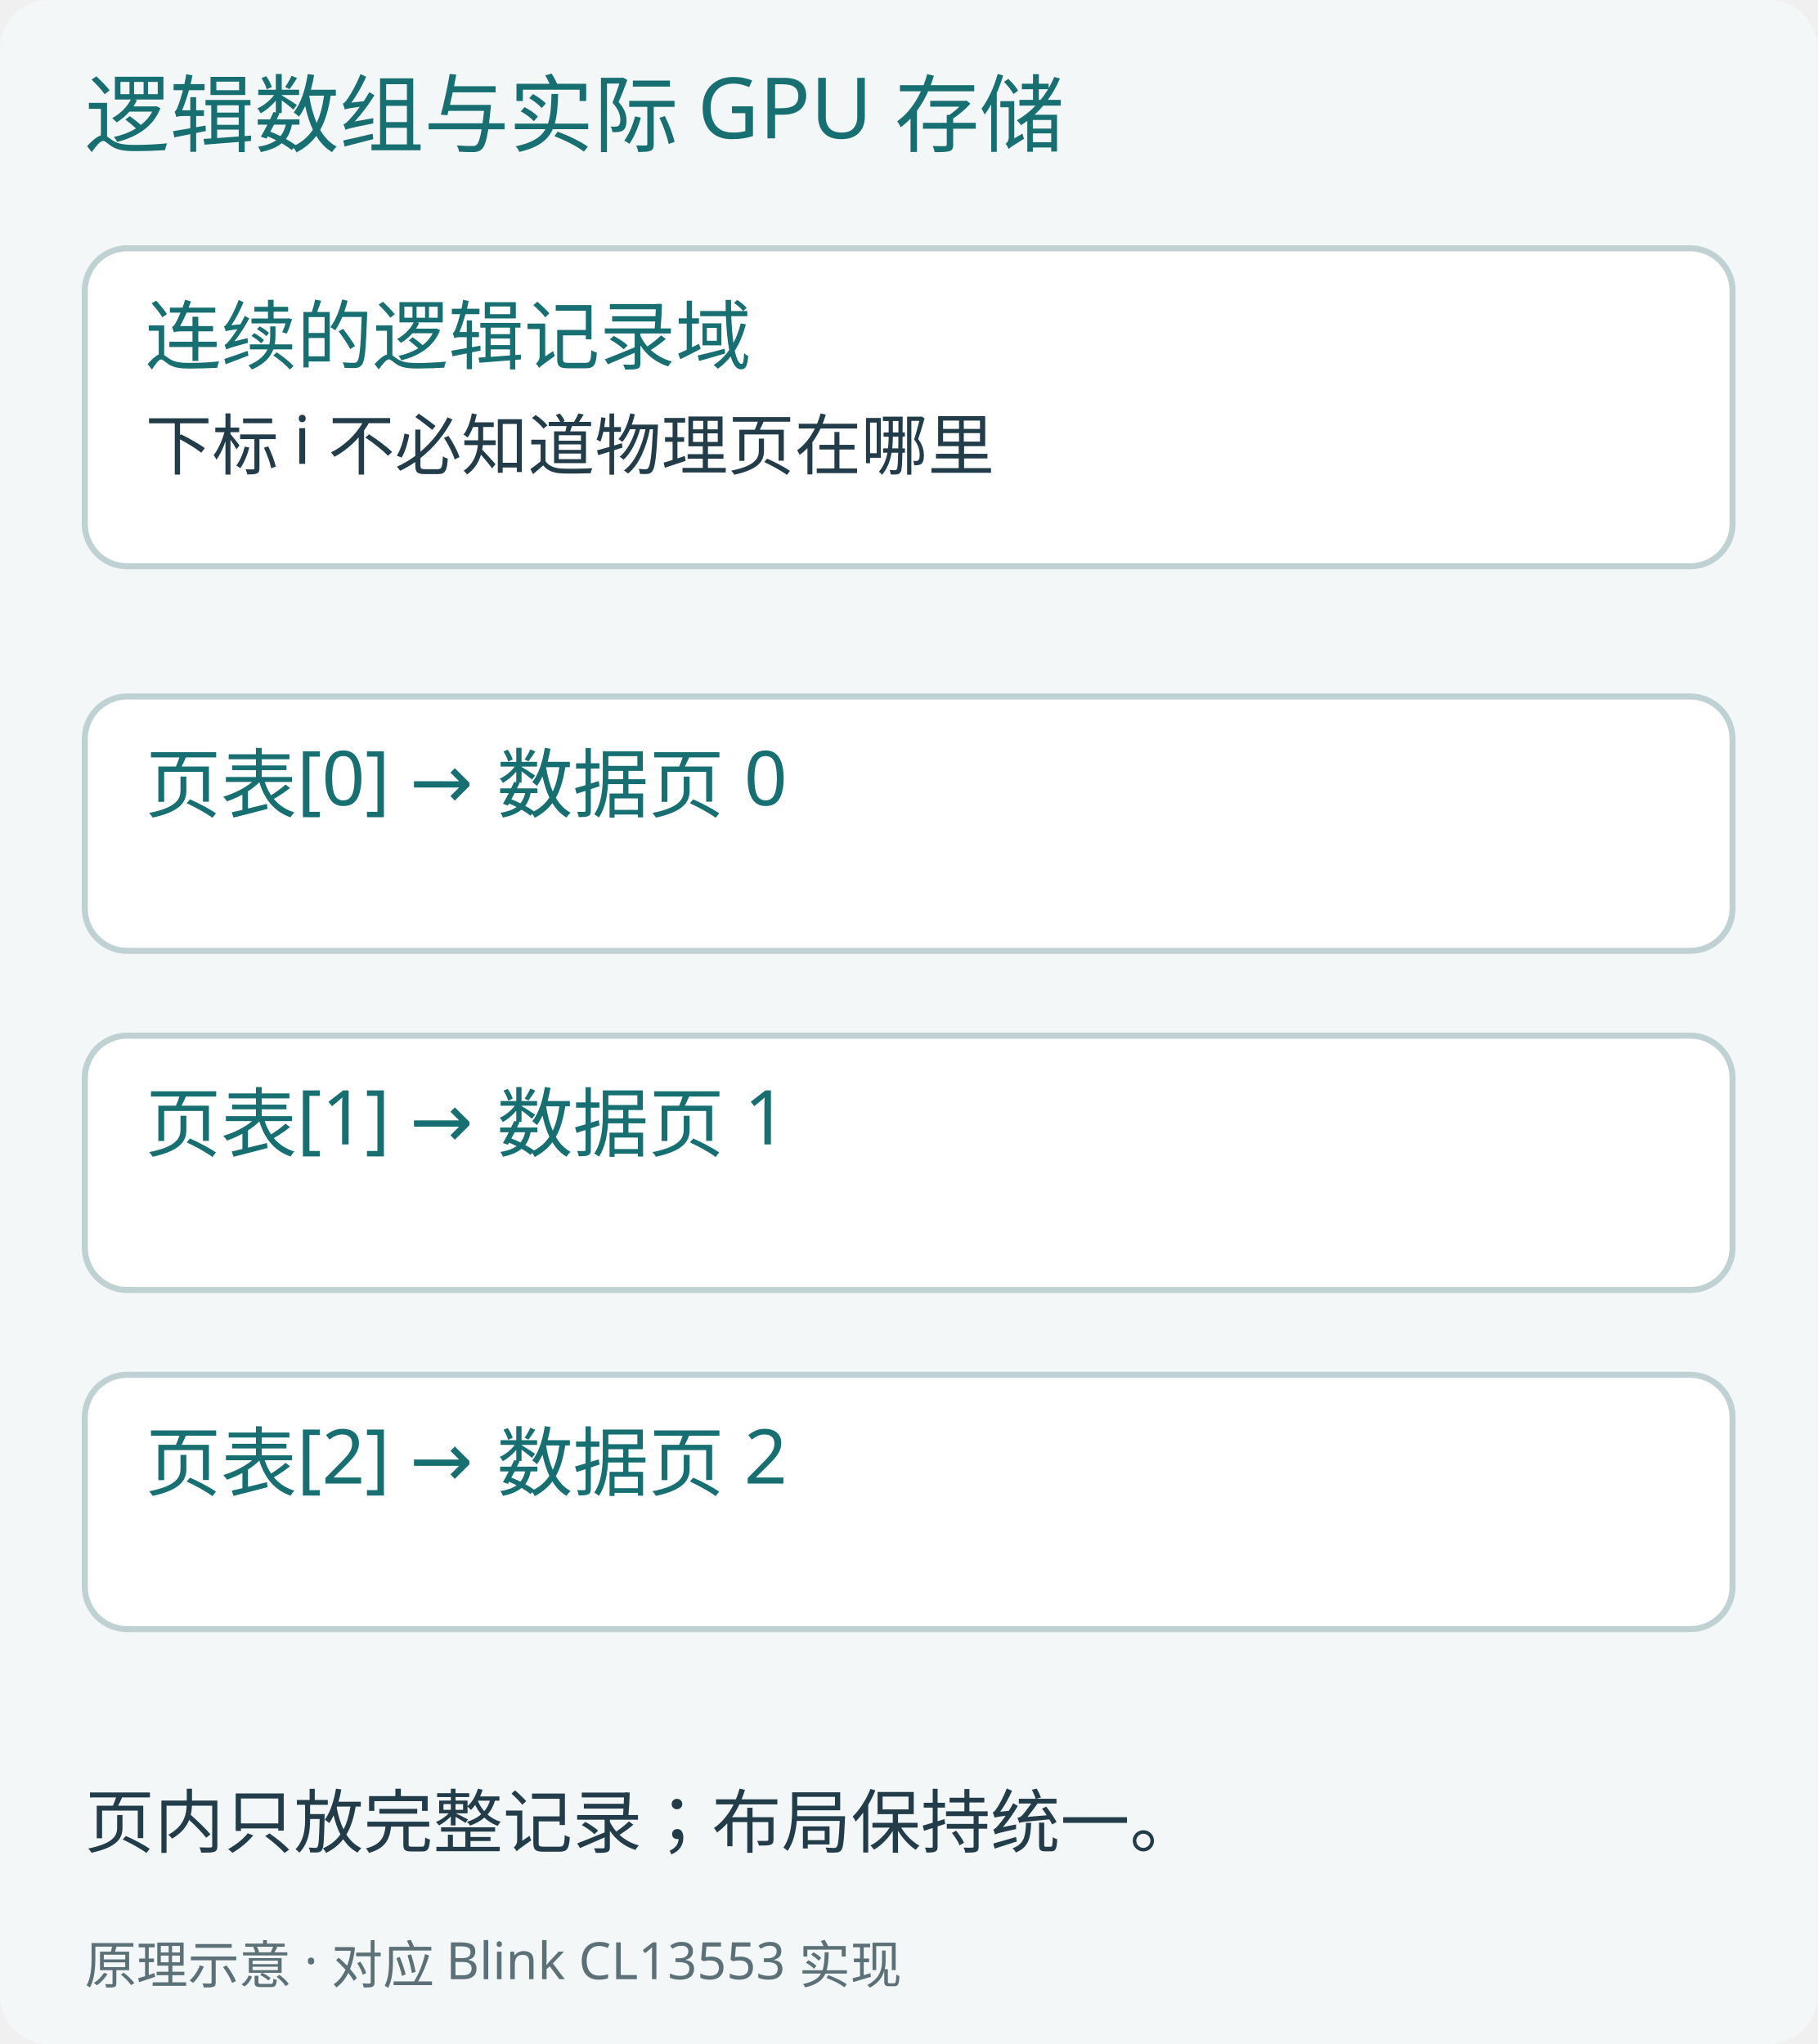
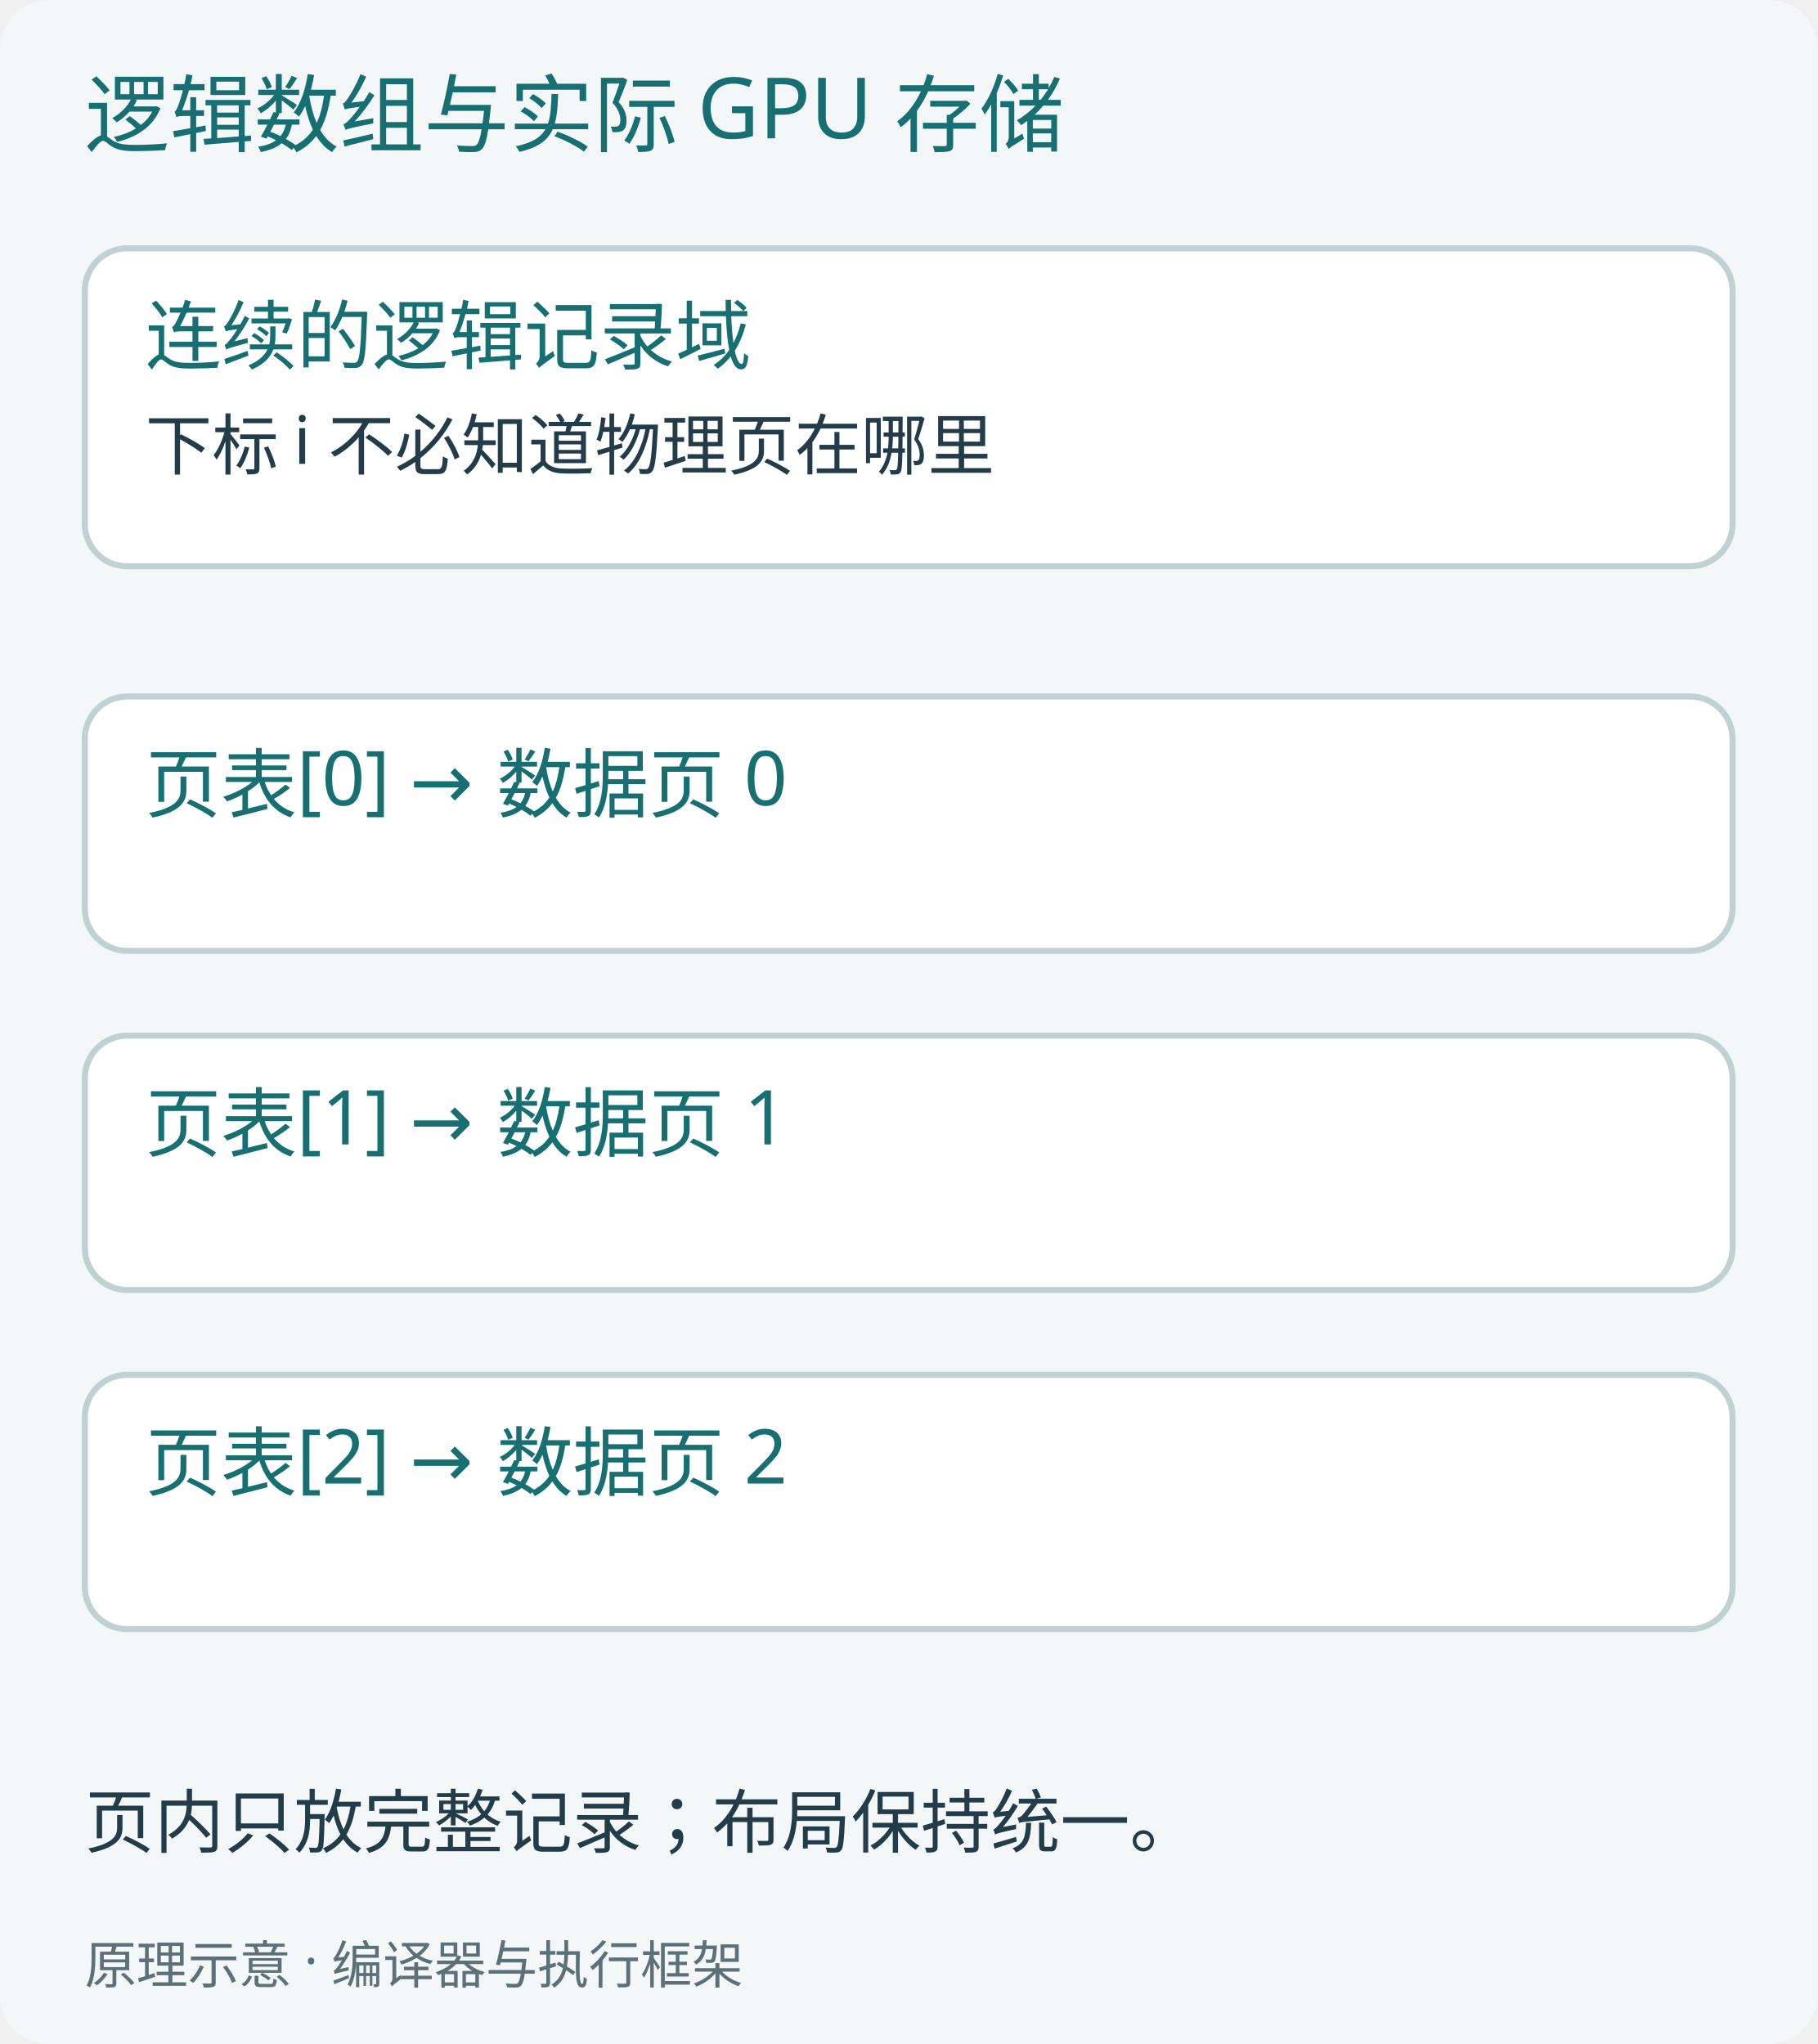
<svg xmlns="http://www.w3.org/2000/svg" width="600" height="675" viewBox="0 0 600 675">
  <defs>
    <marker id="a" viewBox="0 0 10 10" refX="8" refY="5" markerWidth="7" markerHeight="7" orient="auto">
      <path d="M 0 0 L 10 5 L 0 10 z" fill="#176f72" />
    </marker>
  </defs>
  <rect width="600" height="675" rx="16" fill="#f4f7f7" />
  <text x="28" y="48" font-family="SimHei" font-size="28" fill="#176f72" text-anchor="start">逻辑数组与实际 GPU 存储</text>
  <rect x="28" y="82" width="544" height="105" rx="14" fill="white" stroke="#bfd1d2" stroke-width="2" />
  <text x="48" y="120" font-family="SimHei" font-size="25" fill="#176f72" text-anchor="start">连续的逻辑记录域</text>
  <text x="48" y="155" font-family="SimHei" font-size="22" fill="#233c49" text-anchor="start">下标 i 不必知道物理页在哪里</text>
  <rect x="28" y="230" width="544" height="84" rx="14" fill="white" stroke="#bfd1d2" stroke-width="2" />
  <text x="48" y="268" font-family="SimHei" font-size="25" fill="#176f72" text-anchor="start">页表[0] → 数据页 0</text>
  <rect x="28" y="342" width="544" height="84" rx="14" fill="white" stroke="#bfd1d2" stroke-width="2" />
  <text x="48" y="380" font-family="SimHei" font-size="25" fill="#176f72" text-anchor="start">页表[1] → 数据页 1</text>
  <rect x="28" y="454" width="544" height="84" rx="14" fill="white" stroke="#bfd1d2" stroke-width="2" />
  <text x="48" y="492" font-family="SimHei" font-size="25" fill="#176f72" text-anchor="start">页表[2] → 数据页 2</text>
  <text x="28" y="610" font-family="SimHei" font-size="23" fill="#233c49" text-anchor="start">页内只放完整记录；布局保持统一。</text>
-   <text x="28" y="655" font-family="SimHei" font-size="17" fill="#5c7078" text-anchor="start">原理示意 · 对应 Blink CL13553 实现</text>
+   <text x="28" y="655" font-family="SimHei" font-size="17" fill="#5c7078" text-anchor="start">原理示意 · 编译器与执行框架</text>
</svg>
